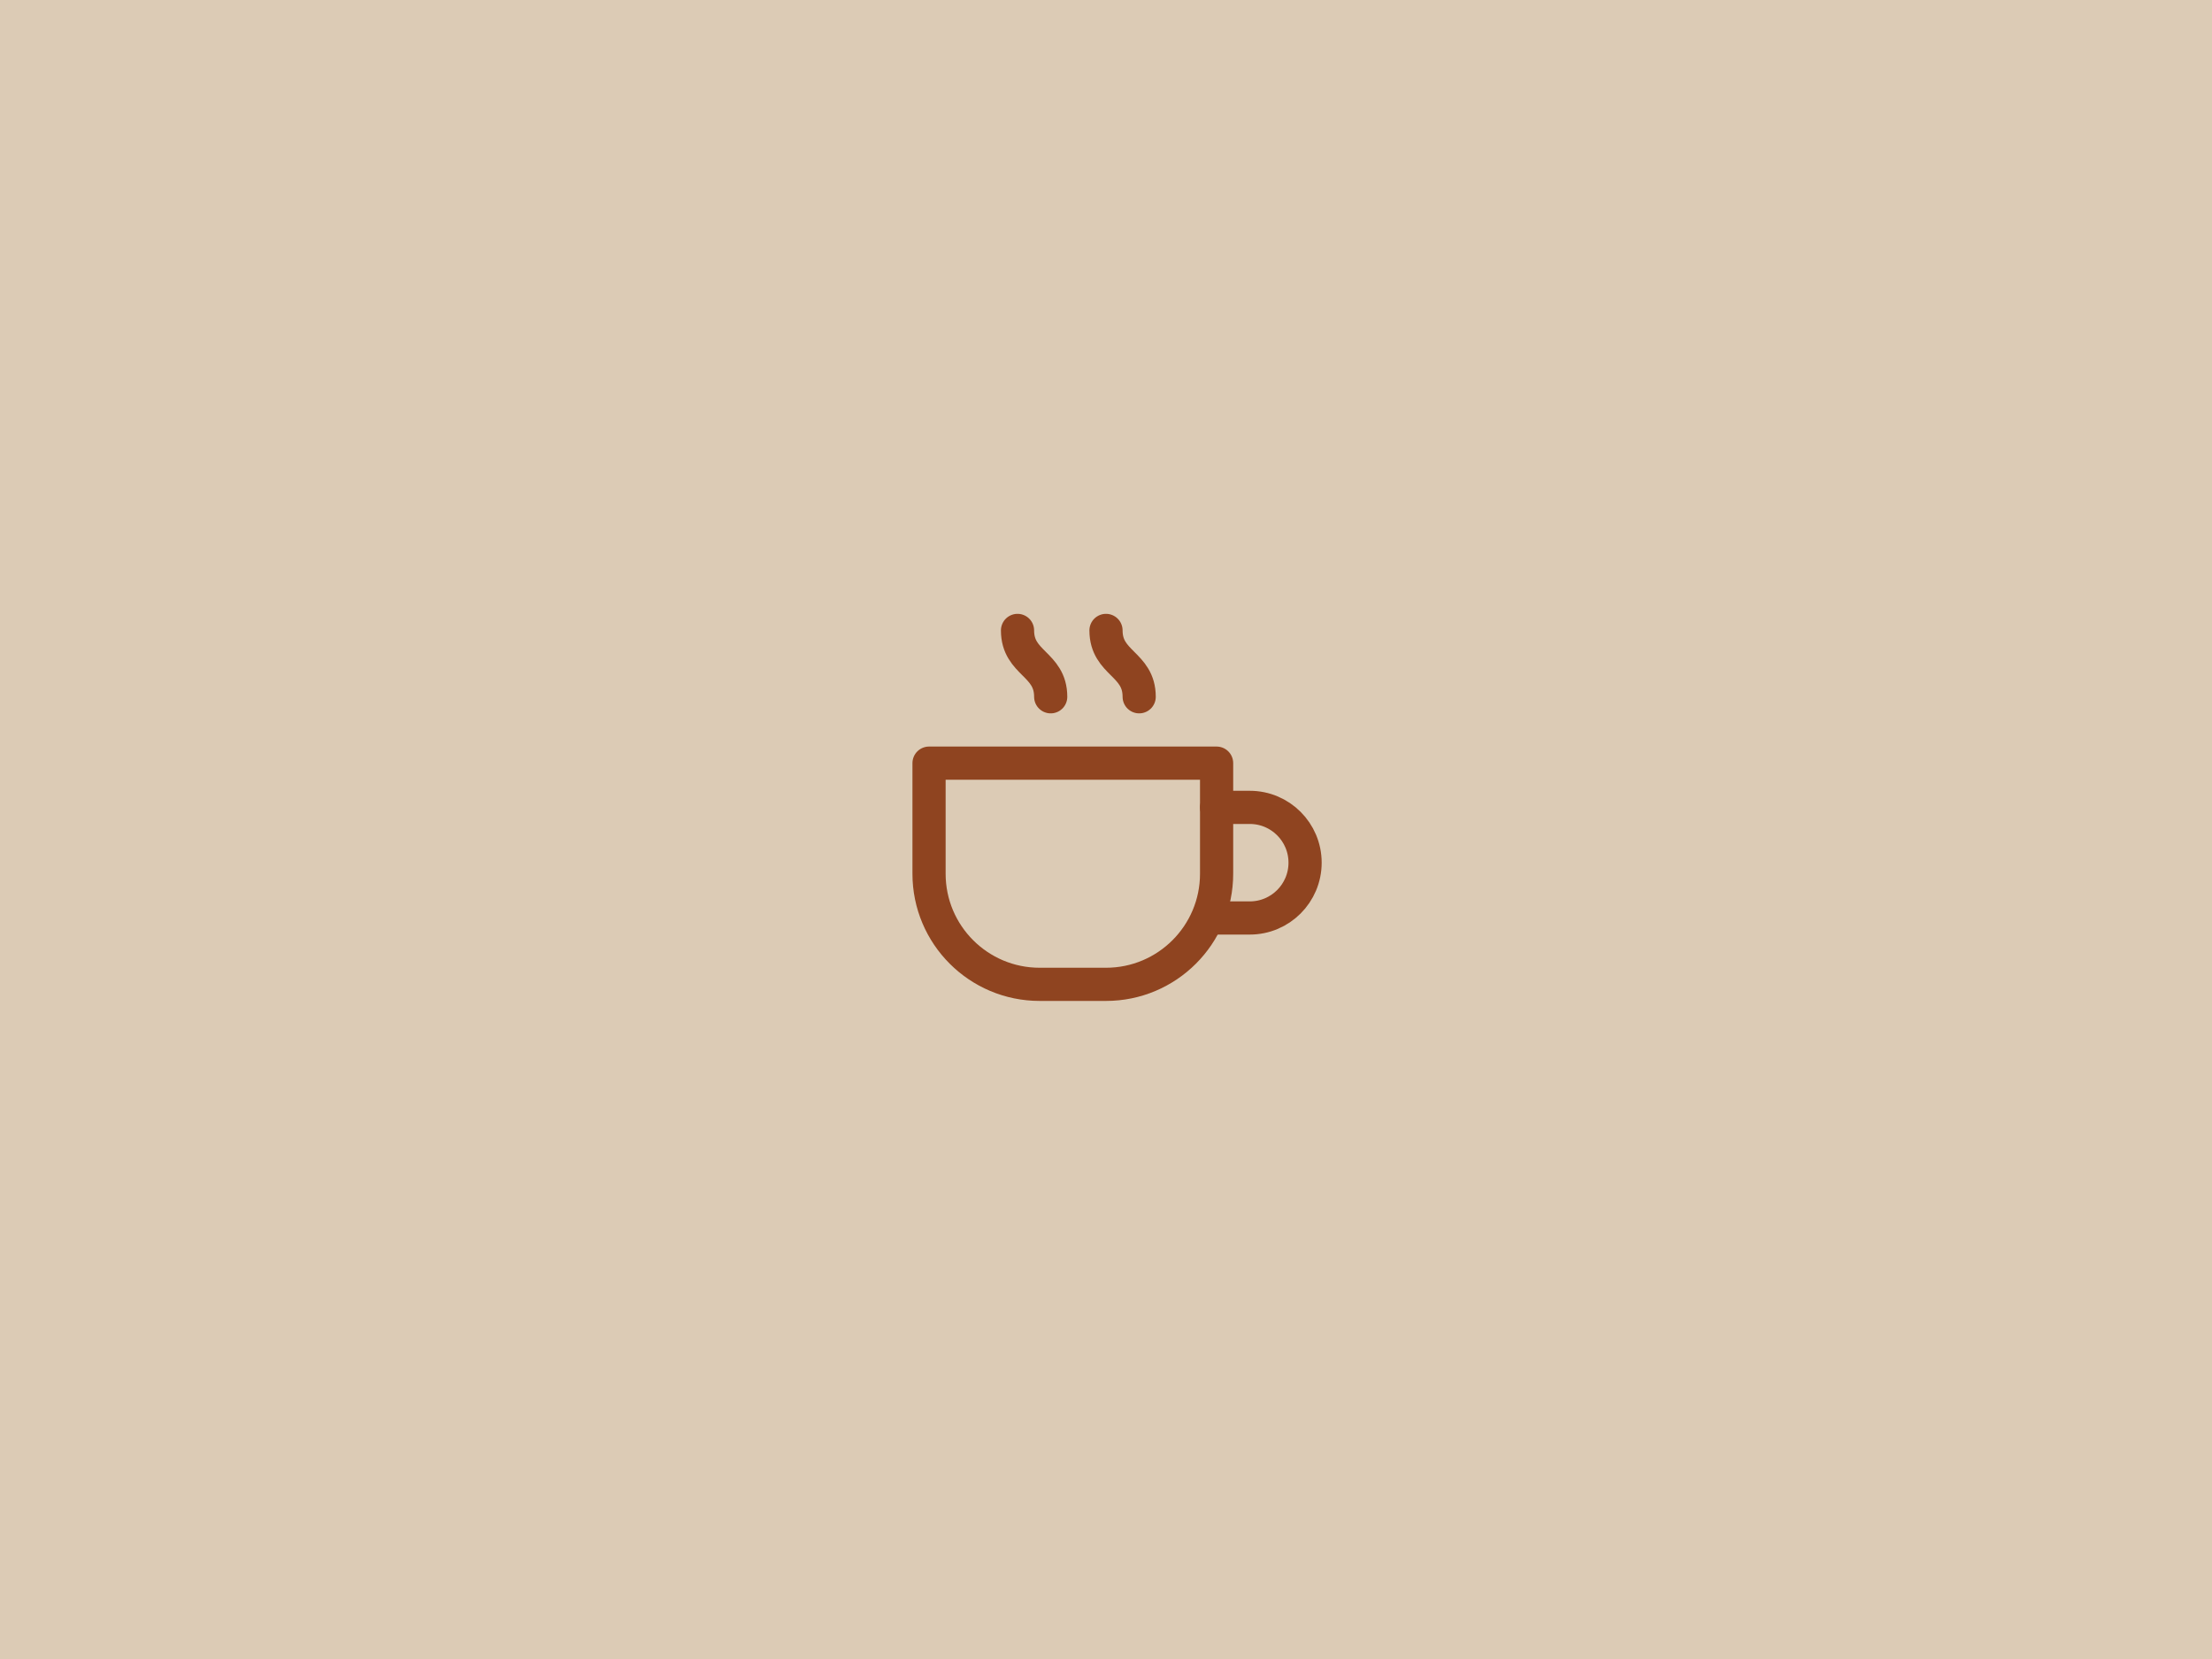
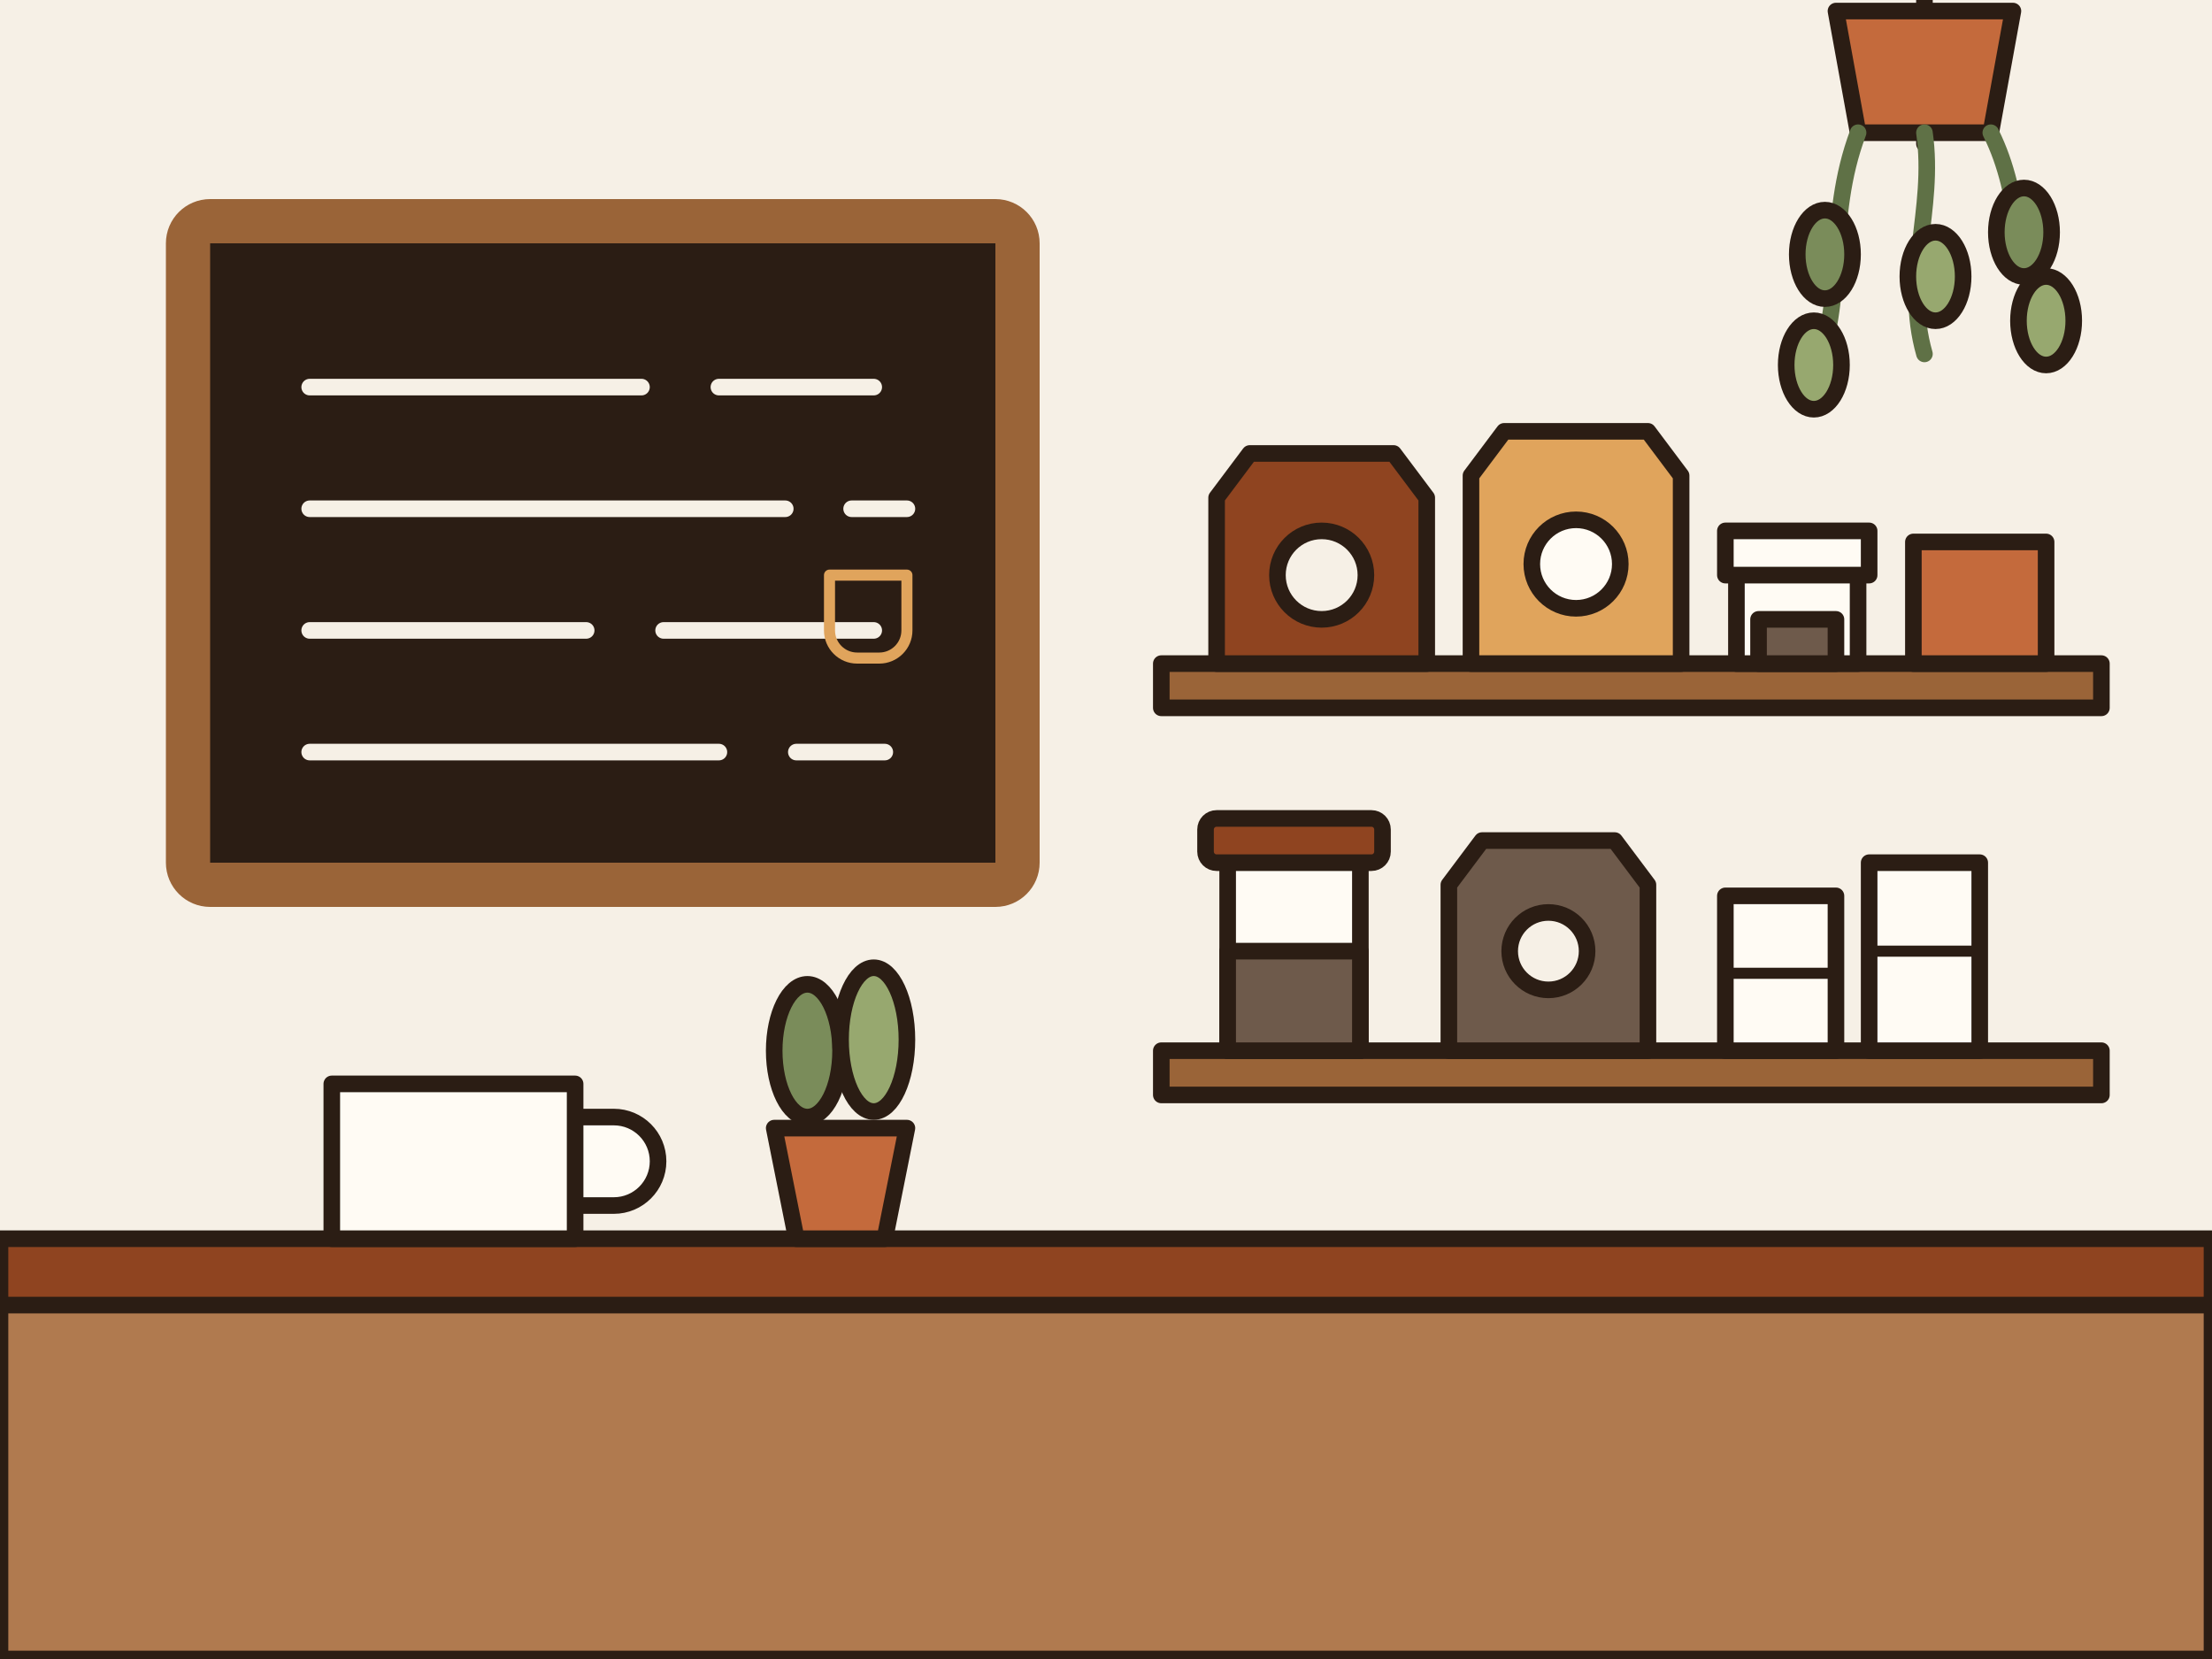
<svg xmlns="http://www.w3.org/2000/svg" viewBox="0 0 400 300">
-   <rect width="400" height="300" fill="#dccbb5" />
-   <g transform="translate(152 102) scale(4)" fill="none" stroke="#8f4420" stroke-width="1.5" stroke-linecap="round" stroke-linejoin="round">
-     <path d="M4 9h13v5a5 5 0 0 1-5 5H9a5 5 0 0 1-5-5V9z" />
-     <path d="M17 11h1.5a2.5 2.5 0 0 1 0 5H17" />
-     <path d="M8 3c0 1.5 1.5 1.5 1.5 3" />
-     <path d="M12 3c0 1.5 1.5 1.5 1.5 3" />
+   <rect width="400" height="300" fill="#f6f0e6" />
+   <g stroke="#2b1d14" stroke-width="3" stroke-linejoin="round" stroke-linecap="round">
+     <rect x="34" y="40" width="150" height="120" rx="4" fill="#2b1d14" stroke="#9a6438" stroke-width="8" />
+     <path d="M56 70h60M56 92h86M56 114h50M56 136h74M130 70h28M154 92h10M120 114h38M144 136h16" fill="none" stroke="#f6f0e6" stroke-width="3" stroke-dasharray="1 0" />
+     <path d="M150 104h14v10a5 5 0 0 1-5 5h-4a5 5 0 0 1-5-5z" fill="none" stroke="#e0a45c" stroke-width="2" />
+     <g transform="translate(48 -24)">
+       <path d="M300 0v50" fill="none" />
+       <path d="M284 26h32l-4 22h-24z" fill="#c46a3c" />
+       <path d="M288 48c-6 16-2 30-8 44M300 48c2 14-4 26 0 40M312 48c6 12 4 24 10 34" fill="none" stroke="#5f7146" />
+       <ellipse cx="282" cy="70" rx="5" ry="8" fill="#7a8c5a" />
+       <ellipse cx="280" cy="90" rx="5" ry="8" fill="#97a86f" />
+       <ellipse cx="302" cy="74" rx="5" ry="8" fill="#97a86f" />
+       <ellipse cx="318" cy="66" rx="5" ry="8" fill="#7a8c5a" />
+       <ellipse cx="322" cy="82" rx="5" ry="8" fill="#97a86f" />
+     </g>
+     <rect x="210" y="120" width="170" height="8" fill="#9a6438" />
+     <rect x="210" y="190" width="170" height="8" fill="#9a6438" />
+     <path d="M220 120V90l6-8h26l6 8v30z" fill="#8f4420" />
+     <circle cx="239" cy="104" r="8" fill="#f6f0e6" />
+     <path d="M266 120V86l6-8h26l6 8v34z" fill="#e0a45c" />
+     <circle cx="285" cy="102" r="8" fill="#fffbf4" />
+     <path d="M314 104h22v16h-22zM312 96h26v8h-26z" fill="#fffbf4" />
+     <path d="M318 112h14v8h-14z" fill="#6e5a4b" />
+     <path d="M346 98h24v22h-24z" fill="#c46a3c" />
+     <path d="M222 190v-36h24v36z" fill="#fffbf4" />
+     <path d="M222 172h24v18h-24z" fill="#6e5a4b" />
+     <rect x="218" y="148" width="32" height="8" rx="2" fill="#8f4420" />
+     <path d="M262 190v-30l6-8h24l6 8v30z" fill="#6e5a4b" />
+     <circle cx="280" cy="172" r="7" fill="#f6f0e6" />
+     <path d="M312 190v-28h20v28zM338 190v-34h20v34z" fill="#fffbf4" />
+     <path d="M312 176h20M338 172h20" fill="none" stroke-width="2" />
+     <rect y="230" width="400" height="70" fill="#b07a4f" />
+     <rect y="224" width="400" height="12" fill="#8f4420" />
+     <path d="M60 196h44v28H60zM104 202h7a8 8 0 0 1 0 16h-7" fill="#fffbf4" />
+     <path d="M140 204h24l-4 20h-16z" fill="#c46a3c" />
+     <ellipse cx="146" cy="190" rx="6" ry="12" fill="#7a8c5a" />
+     <ellipse cx="158" cy="188" rx="6" ry="13" fill="#97a86f" />
  </g>
</svg>
